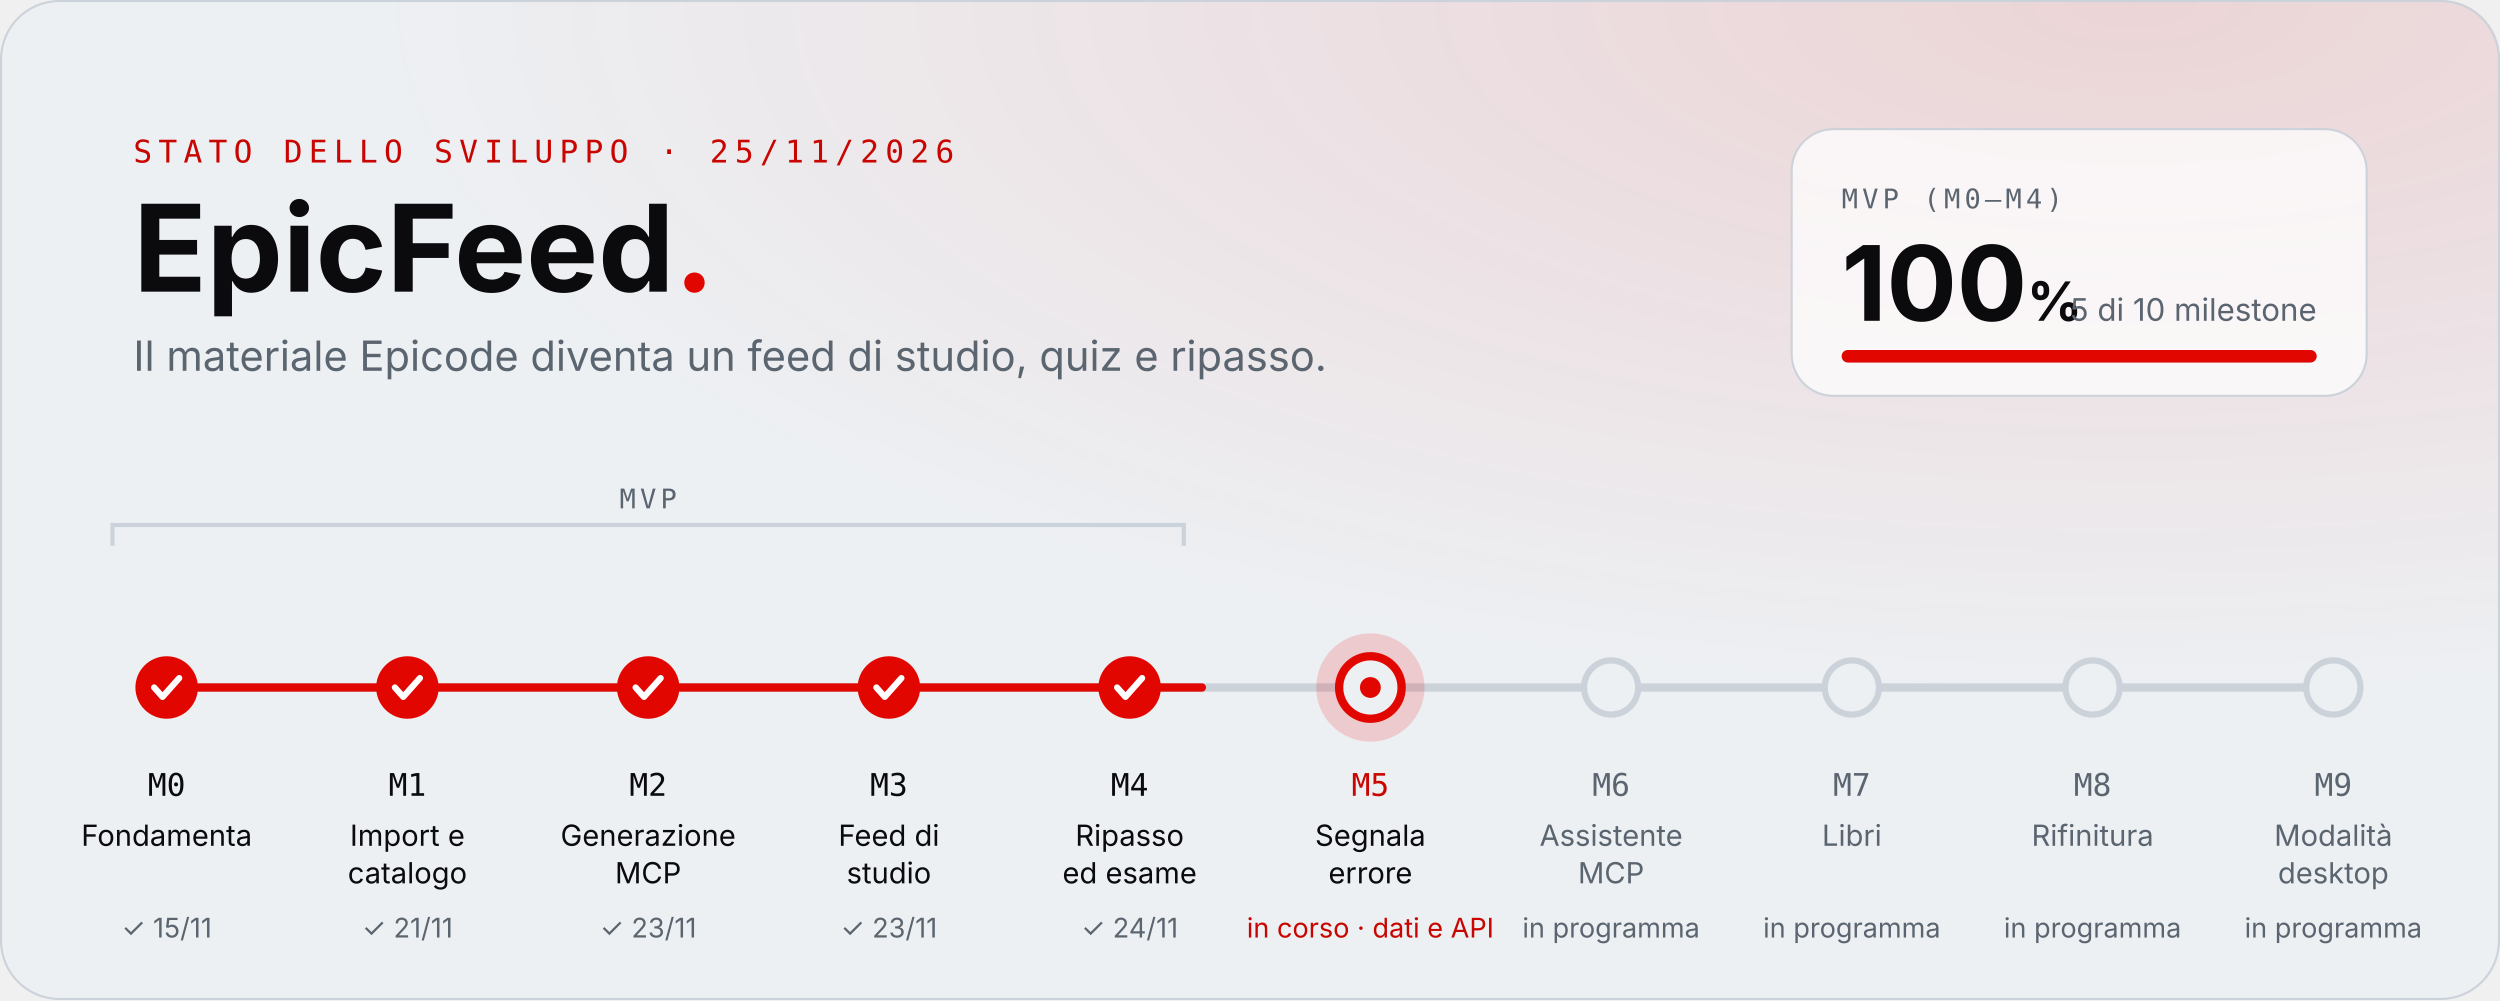
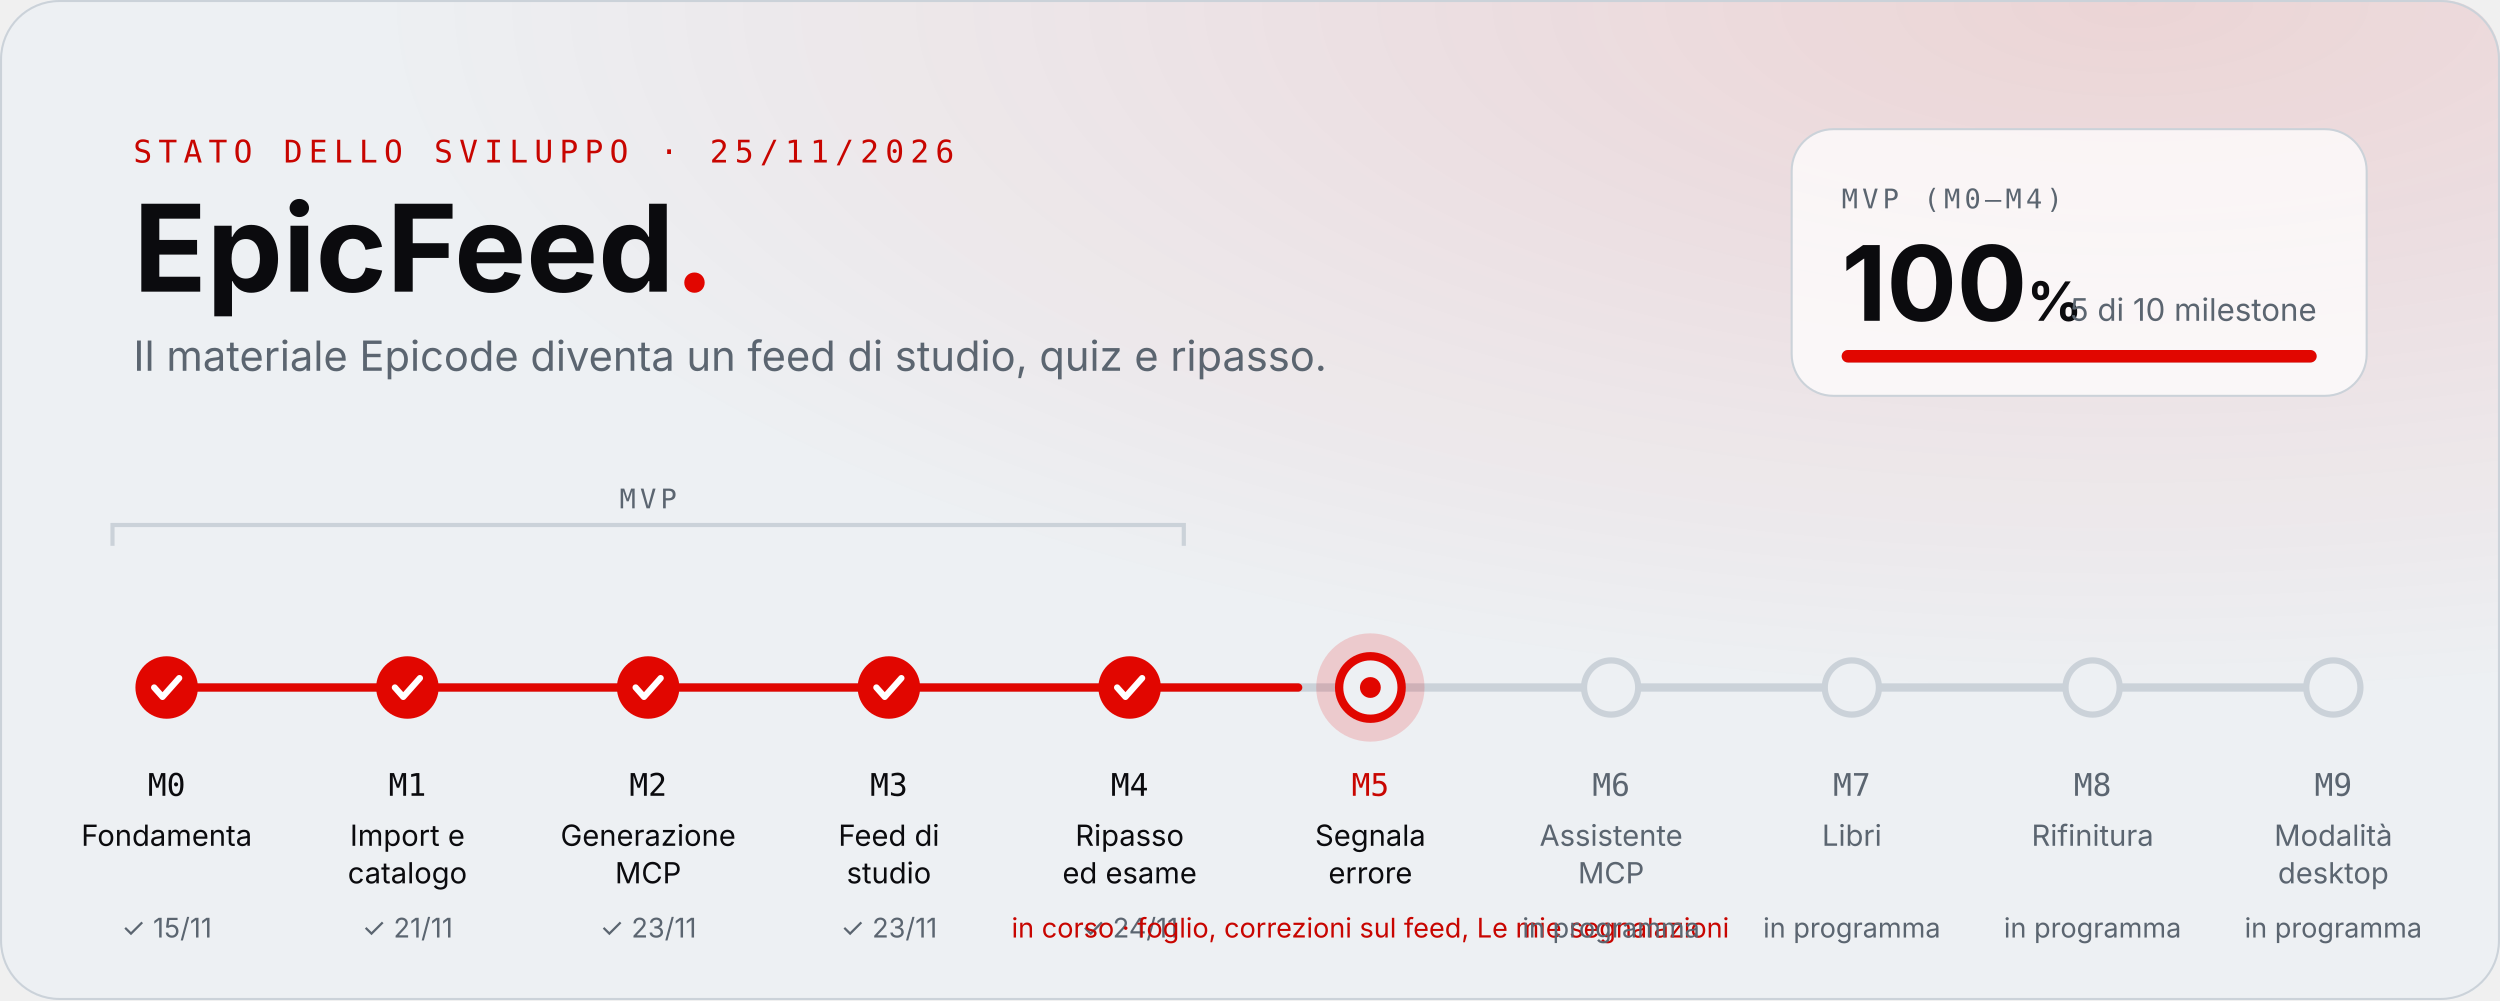
<svg xmlns="http://www.w3.org/2000/svg" width="1200" height="480" viewBox="0 0 1200 480" role="img" aria-label="Stato dello sviluppo di EpicFeed: MVP al 100%">
  <defs>
    <radialGradient id="glow" cx="85%" cy="0%" r="70%">
      <stop offset="0" stop-color="#E10600" stop-opacity="0.12" />
      <stop offset="1" stop-color="#E10600" stop-opacity="0" />
    </radialGradient>
  </defs>
  <rect width="1200" height="480" rx="28" fill="#EDF0F3" />
  <rect width="1200" height="480" rx="28" fill="url(#glow)" />
  <rect x="0.5" y="0.5" width="1199" height="479" rx="28" fill="none" stroke="#CBD2D9" />
  <text x="64" y="78" font-family="'JetBrains Mono', ui-monospace, Consolas, Menlo, monospace" font-size="15" letter-spacing="3" fill="#C80500">STATO DELLO SVILUPPO · 25/11/2026</text>
  <text x="64" y="140" font-family="'Space Grotesk', Inter, 'Segoe UI', system-ui, sans-serif" font-size="58" font-weight="700" fill="#0B0B0E">EpicFeed<tspan fill="#E10600">.</tspan>
  </text>
  <text x="64" y="178" font-family="Inter, 'Segoe UI', system-ui, -apple-system, sans-serif" font-size="20" fill="#5B6570">Il materiale Epicode diventa un feed di studio, quiz e ripasso.</text>
  <g transform="translate(860,62)">
    <rect width="276" height="128" rx="20" fill="#FFFFFF" fill-opacity="0.72" stroke="#CBD2D9" />
    <text x="24" y="38" font-family="'JetBrains Mono', ui-monospace, Consolas, Menlo, monospace" font-size="13" letter-spacing="2" fill="#5B6570">MVP (M0–M4)</text>
    <text x="24" y="92" font-family="'Space Grotesk', Inter, 'Segoe UI', system-ui, sans-serif" font-size="50" font-weight="700" fill="#0B0B0E">100<tspan font-size="26">%</tspan>
    </text>
    <text x="252" y="92" text-anchor="end" font-family="Inter, 'Segoe UI', system-ui, -apple-system, sans-serif" font-size="15" fill="#5B6570">5 di 10 milestone</text>
    <rect x="24" y="106" width="228" height="6" rx="3" fill="#CBD2D9" />
    <rect x="24" y="106" width="228" height="6" rx="3" fill="#E10600" />
  </g>
  <path d="M54 262 v-10 h514.222 v10" fill="none" stroke="#CBD2D9" stroke-width="2" />
  <text x="311.111" y="244" text-anchor="middle" font-family="'JetBrains Mono', ui-monospace, Consolas, Menlo, monospace" font-size="13" letter-spacing="2" fill="#5B6570">MVP</text>
  <line x1="80" y1="330" x2="1120" y2="330" stroke="#CBD2D9" stroke-width="4" stroke-linecap="round" />
-   <line x1="80" y1="330" x2="576.889" y2="330" stroke="#E10600" stroke-width="4" stroke-linecap="round" />
+   <line x1="80" y1="330" x2="623.111" y2="330" stroke="#E10600" stroke-width="4" stroke-linecap="round" />
  <circle cx="80" cy="330" r="15" fill="#E10600" />
  <path d="M74 330 l4 4.5 l8 -9" fill="none" stroke="#FFFFFF" stroke-width="3" stroke-linecap="round" stroke-linejoin="round" />
  <text x="80" y="382" text-anchor="middle" font-family="'JetBrains Mono', ui-monospace, Consolas, Menlo, monospace" font-size="15" font-weight="500" fill="#0B0B0E">M0</text>
  <text x="80" y="406" text-anchor="middle" font-family="Inter, 'Segoe UI', system-ui, -apple-system, sans-serif" font-size="14" fill="#0B0B0E">Fondamenta</text>
  <text x="80" y="450" text-anchor="middle" font-family="Inter, 'Segoe UI', system-ui, -apple-system, sans-serif" font-size="13" fill="#5B6570">✓ 15/11</text>
  <circle cx="195.556" cy="330" r="15" fill="#E10600" />
  <path d="M189.556 330 l4 4.5 l8 -9" fill="none" stroke="#FFFFFF" stroke-width="3" stroke-linecap="round" stroke-linejoin="round" />
  <text x="195.556" y="382" text-anchor="middle" font-family="'JetBrains Mono', ui-monospace, Consolas, Menlo, monospace" font-size="15" font-weight="500" fill="#0B0B0E">M1</text>
  <text x="195.556" y="406" text-anchor="middle" font-family="Inter, 'Segoe UI', system-ui, -apple-system, sans-serif" font-size="14" fill="#0B0B0E">Import e</text>
  <text x="195.556" y="424" text-anchor="middle" font-family="Inter, 'Segoe UI', system-ui, -apple-system, sans-serif" font-size="14" fill="#0B0B0E">catalogo</text>
  <text x="195.556" y="450" text-anchor="middle" font-family="Inter, 'Segoe UI', system-ui, -apple-system, sans-serif" font-size="13" fill="#5B6570">✓ 21/11</text>
  <circle cx="311.111" cy="330" r="15" fill="#E10600" />
  <path d="M305.111 330 l4 4.5 l8 -9" fill="none" stroke="#FFFFFF" stroke-width="3" stroke-linecap="round" stroke-linejoin="round" />
  <text x="311.111" y="382" text-anchor="middle" font-family="'JetBrains Mono', ui-monospace, Consolas, Menlo, monospace" font-size="15" font-weight="500" fill="#0B0B0E">M2</text>
  <text x="311.111" y="406" text-anchor="middle" font-family="Inter, 'Segoe UI', system-ui, -apple-system, sans-serif" font-size="14" fill="#0B0B0E">Generazione</text>
  <text x="311.111" y="424" text-anchor="middle" font-family="Inter, 'Segoe UI', system-ui, -apple-system, sans-serif" font-size="14" fill="#0B0B0E">MCP</text>
  <text x="311.111" y="450" text-anchor="middle" font-family="Inter, 'Segoe UI', system-ui, -apple-system, sans-serif" font-size="13" fill="#5B6570">✓ 23/11</text>
  <circle cx="426.667" cy="330" r="15" fill="#E10600" />
  <path d="M420.667 330 l4 4.5 l8 -9" fill="none" stroke="#FFFFFF" stroke-width="3" stroke-linecap="round" stroke-linejoin="round" />
  <text x="426.667" y="382" text-anchor="middle" font-family="'JetBrains Mono', ui-monospace, Consolas, Menlo, monospace" font-size="15" font-weight="500" fill="#0B0B0E">M3</text>
  <text x="426.667" y="406" text-anchor="middle" font-family="Inter, 'Segoe UI', system-ui, -apple-system, sans-serif" font-size="14" fill="#0B0B0E">Feed di</text>
  <text x="426.667" y="424" text-anchor="middle" font-family="Inter, 'Segoe UI', system-ui, -apple-system, sans-serif" font-size="14" fill="#0B0B0E">studio</text>
  <text x="426.667" y="450" text-anchor="middle" font-family="Inter, 'Segoe UI', system-ui, -apple-system, sans-serif" font-size="13" fill="#5B6570">✓ 23/11</text>
  <circle cx="542.222" cy="330" r="15" fill="#E10600" />
  <path d="M536.222 330 l4 4.5 l8 -9" fill="none" stroke="#FFFFFF" stroke-width="3" stroke-linecap="round" stroke-linejoin="round" />
  <text x="542.222" y="382" text-anchor="middle" font-family="'JetBrains Mono', ui-monospace, Consolas, Menlo, monospace" font-size="15" font-weight="500" fill="#0B0B0E">M4</text>
  <text x="542.222" y="406" text-anchor="middle" font-family="Inter, 'Segoe UI', system-ui, -apple-system, sans-serif" font-size="14" fill="#0B0B0E">Ripasso</text>
  <text x="542.222" y="424" text-anchor="middle" font-family="Inter, 'Segoe UI', system-ui, -apple-system, sans-serif" font-size="14" fill="#0B0B0E">ed esame</text>
  <text x="542.222" y="450" text-anchor="middle" font-family="Inter, 'Segoe UI', system-ui, -apple-system, sans-serif" font-size="13" fill="#5B6570">✓ 24/11</text>
  <circle cx="657.778" cy="330" r="26" fill="#E10600" fill-opacity="0.16" />
  <circle cx="657.778" cy="330" r="15" fill="#EDF0F3" stroke="#E10600" stroke-width="4" />
  <circle cx="657.778" cy="330" r="5" fill="#E10600" />
  <text x="657.778" y="382" text-anchor="middle" font-family="'JetBrains Mono', ui-monospace, Consolas, Menlo, monospace" font-size="15" font-weight="500" fill="#C80500">M5</text>
  <text x="657.778" y="406" text-anchor="middle" font-family="Inter, 'Segoe UI', system-ui, -apple-system, sans-serif" font-size="14" fill="#0B0B0E">Segnala</text>
  <text x="657.778" y="424" text-anchor="middle" font-family="Inter, 'Segoe UI', system-ui, -apple-system, sans-serif" font-size="14" fill="#0B0B0E">errore</text>
-   <text x="657.778" y="450" text-anchor="middle" font-family="Inter, 'Segoe UI', system-ui, -apple-system, sans-serif" font-size="13" fill="#C80500">in corso · dati e API</text>
+   <text x="657.778" y="450" text-anchor="middle" font-family="Inter, 'Segoe UI', system-ui, -apple-system, sans-serif" font-size="13" fill="#C80500">in corso · foglio, correzioni sul feed, Le mie segnalazioni</text>
  <circle cx="773.333" cy="330" r="13" fill="#EDF0F3" stroke="#CBD2D9" stroke-width="3" />
  <text x="773.333" y="382" text-anchor="middle" font-family="'JetBrains Mono', ui-monospace, Consolas, Menlo, monospace" font-size="15" font-weight="500" fill="#5B6570">M6</text>
  <text x="773.333" y="406" text-anchor="middle" font-family="Inter, 'Segoe UI', system-ui, -apple-system, sans-serif" font-size="14" fill="#5B6570">Assistente</text>
  <text x="773.333" y="424" text-anchor="middle" font-family="Inter, 'Segoe UI', system-ui, -apple-system, sans-serif" font-size="14" fill="#5B6570">MCP</text>
  <text x="773.333" y="450" text-anchor="middle" font-family="Inter, 'Segoe UI', system-ui, -apple-system, sans-serif" font-size="13" fill="#5B6570">in programma</text>
  <circle cx="888.889" cy="330" r="13" fill="#EDF0F3" stroke="#CBD2D9" stroke-width="3" />
  <text x="888.889" y="382" text-anchor="middle" font-family="'JetBrains Mono', ui-monospace, Consolas, Menlo, monospace" font-size="15" font-weight="500" fill="#5B6570">M7</text>
  <text x="888.889" y="406" text-anchor="middle" font-family="Inter, 'Segoe UI', system-ui, -apple-system, sans-serif" font-size="14" fill="#5B6570">Libri</text>
  <text x="888.889" y="450" text-anchor="middle" font-family="Inter, 'Segoe UI', system-ui, -apple-system, sans-serif" font-size="13" fill="#5B6570">in programma</text>
  <circle cx="1004.444" cy="330" r="13" fill="#EDF0F3" stroke="#CBD2D9" stroke-width="3" />
  <text x="1004.444" y="382" text-anchor="middle" font-family="'JetBrains Mono', ui-monospace, Consolas, Menlo, monospace" font-size="15" font-weight="500" fill="#5B6570">M8</text>
  <text x="1004.444" y="406" text-anchor="middle" font-family="Inter, 'Segoe UI', system-ui, -apple-system, sans-serif" font-size="14" fill="#5B6570">Rifinitura</text>
  <text x="1004.444" y="450" text-anchor="middle" font-family="Inter, 'Segoe UI', system-ui, -apple-system, sans-serif" font-size="13" fill="#5B6570">in programma</text>
  <circle cx="1120" cy="330" r="13" fill="#EDF0F3" stroke="#CBD2D9" stroke-width="3" />
  <text x="1120" y="382" text-anchor="middle" font-family="'JetBrains Mono', ui-monospace, Consolas, Menlo, monospace" font-size="15" font-weight="500" fill="#5B6570">M9</text>
  <text x="1120" y="406" text-anchor="middle" font-family="Inter, 'Segoe UI', system-ui, -apple-system, sans-serif" font-size="14" fill="#5B6570">Modalità</text>
  <text x="1120" y="424" text-anchor="middle" font-family="Inter, 'Segoe UI', system-ui, -apple-system, sans-serif" font-size="14" fill="#5B6570">desktop</text>
  <text x="1120" y="450" text-anchor="middle" font-family="Inter, 'Segoe UI', system-ui, -apple-system, sans-serif" font-size="13" fill="#5B6570">in programma</text>
</svg>
